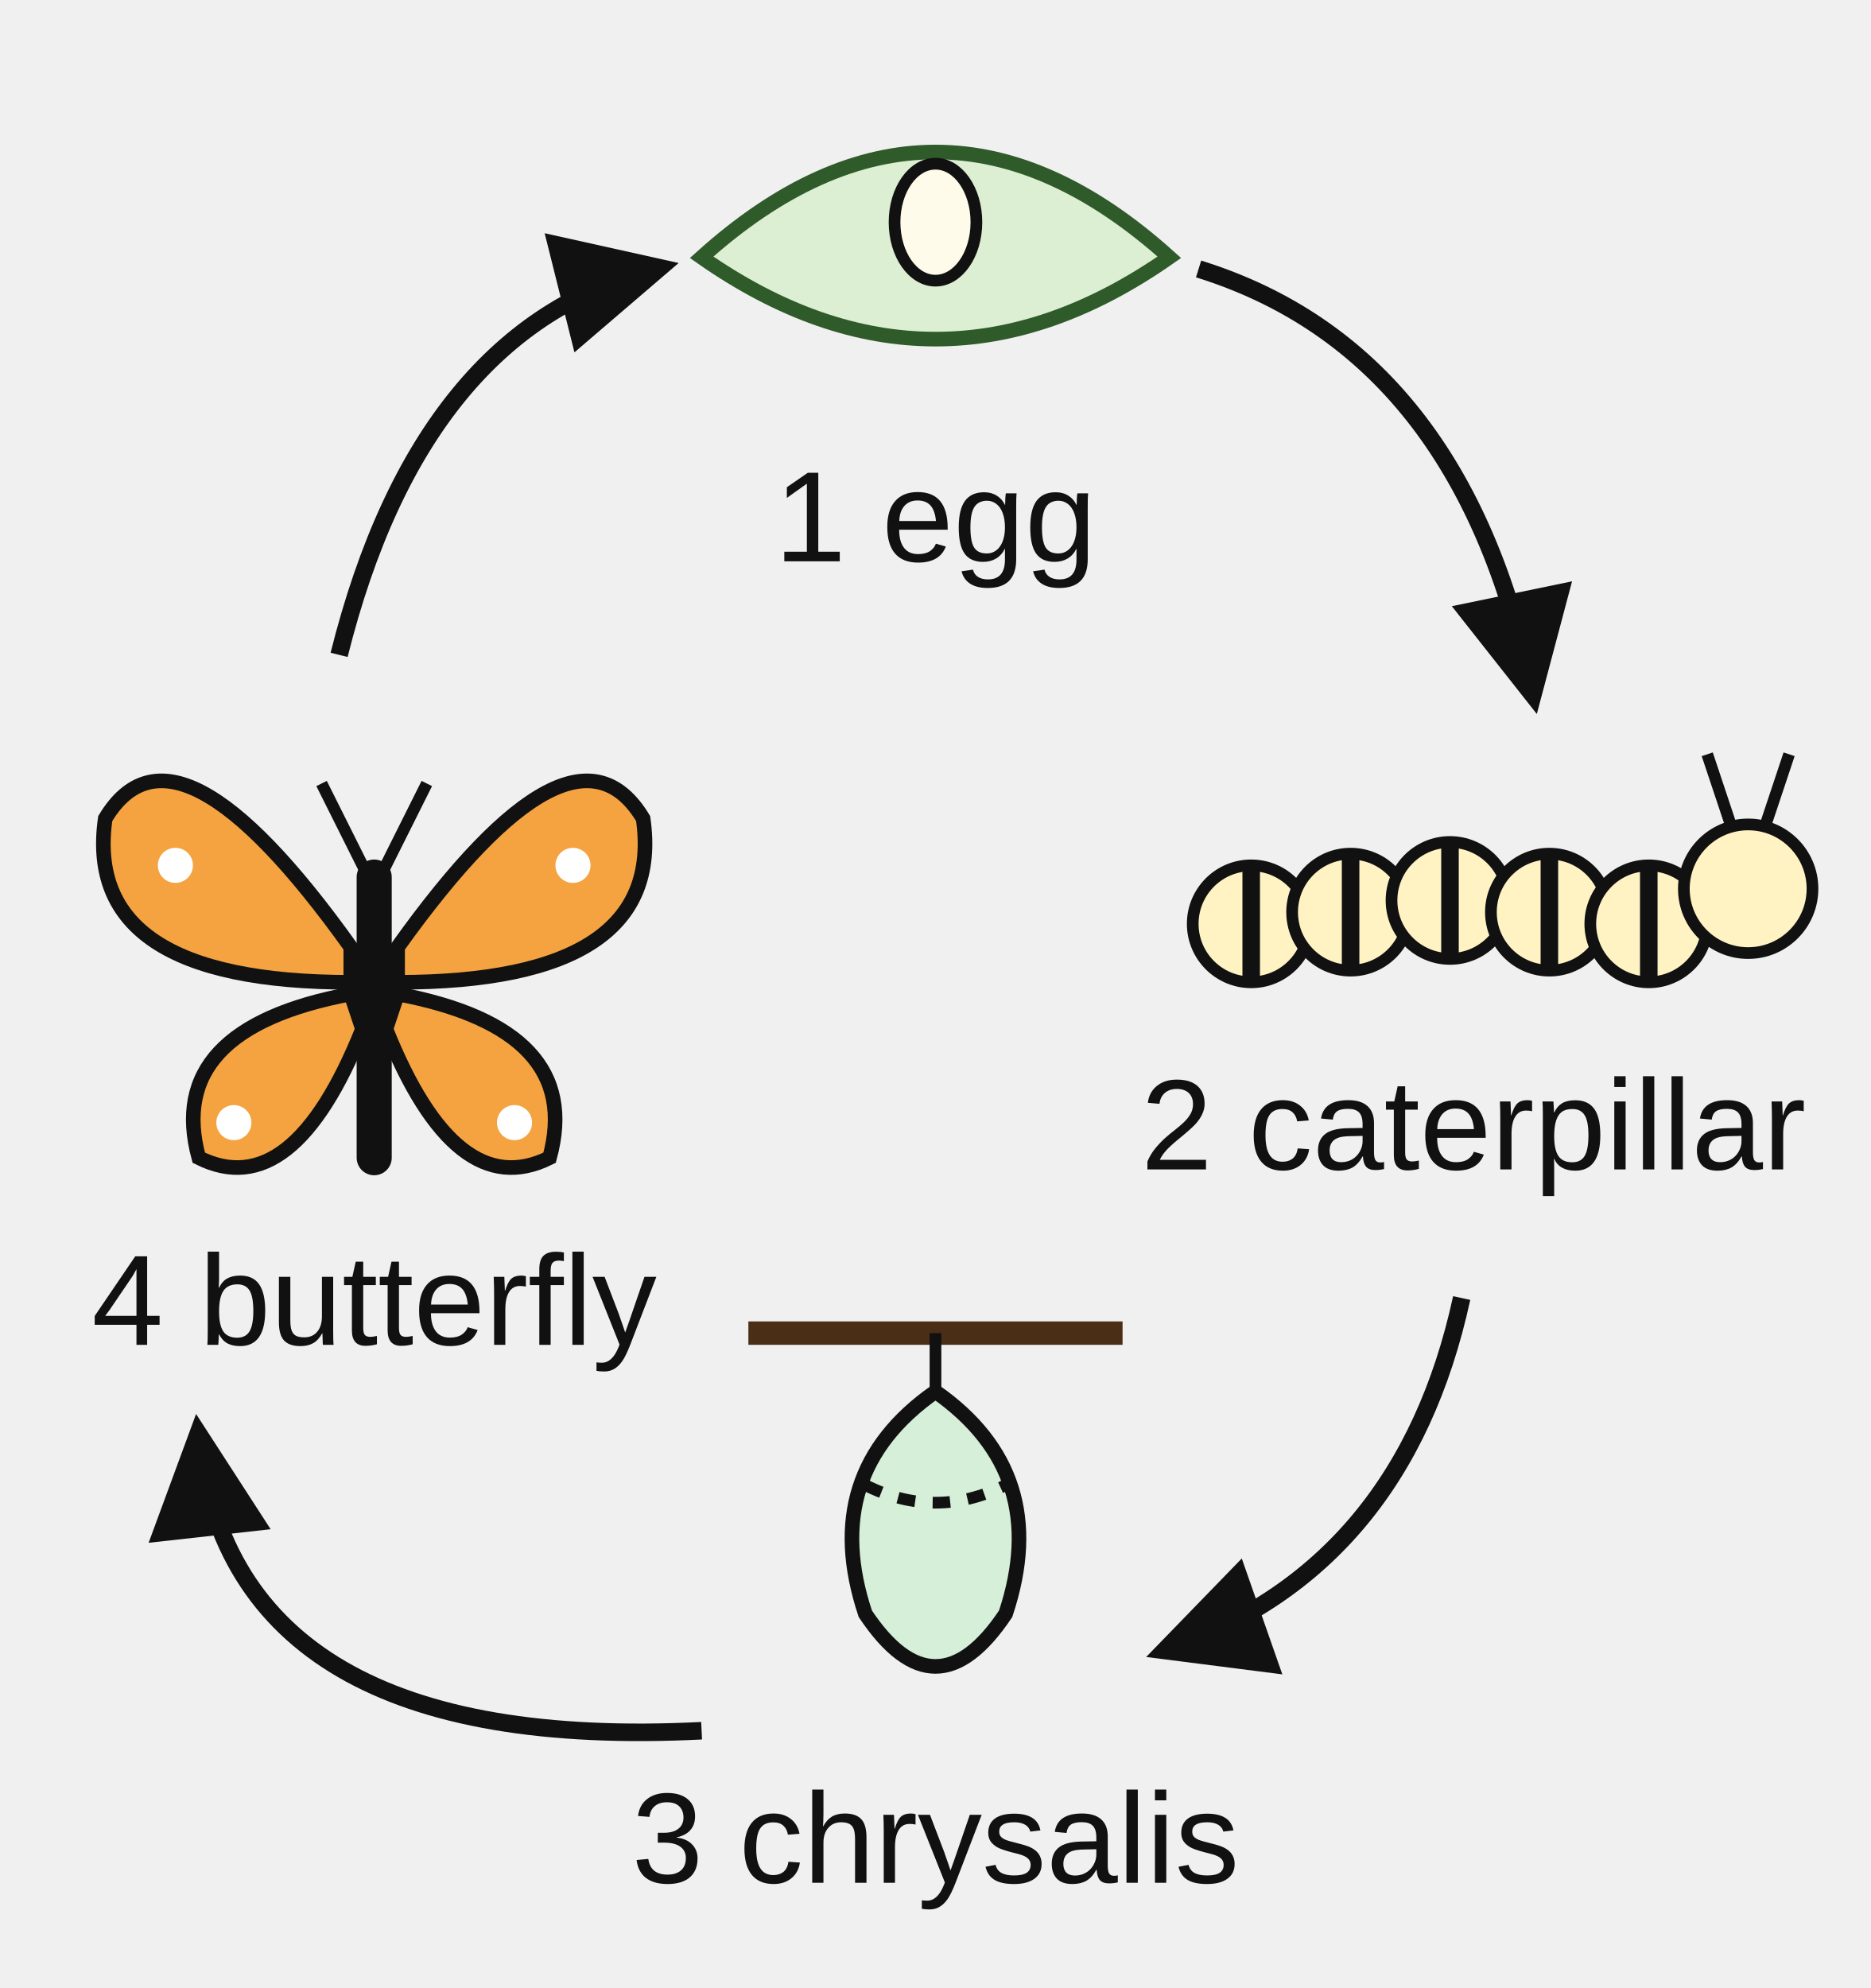
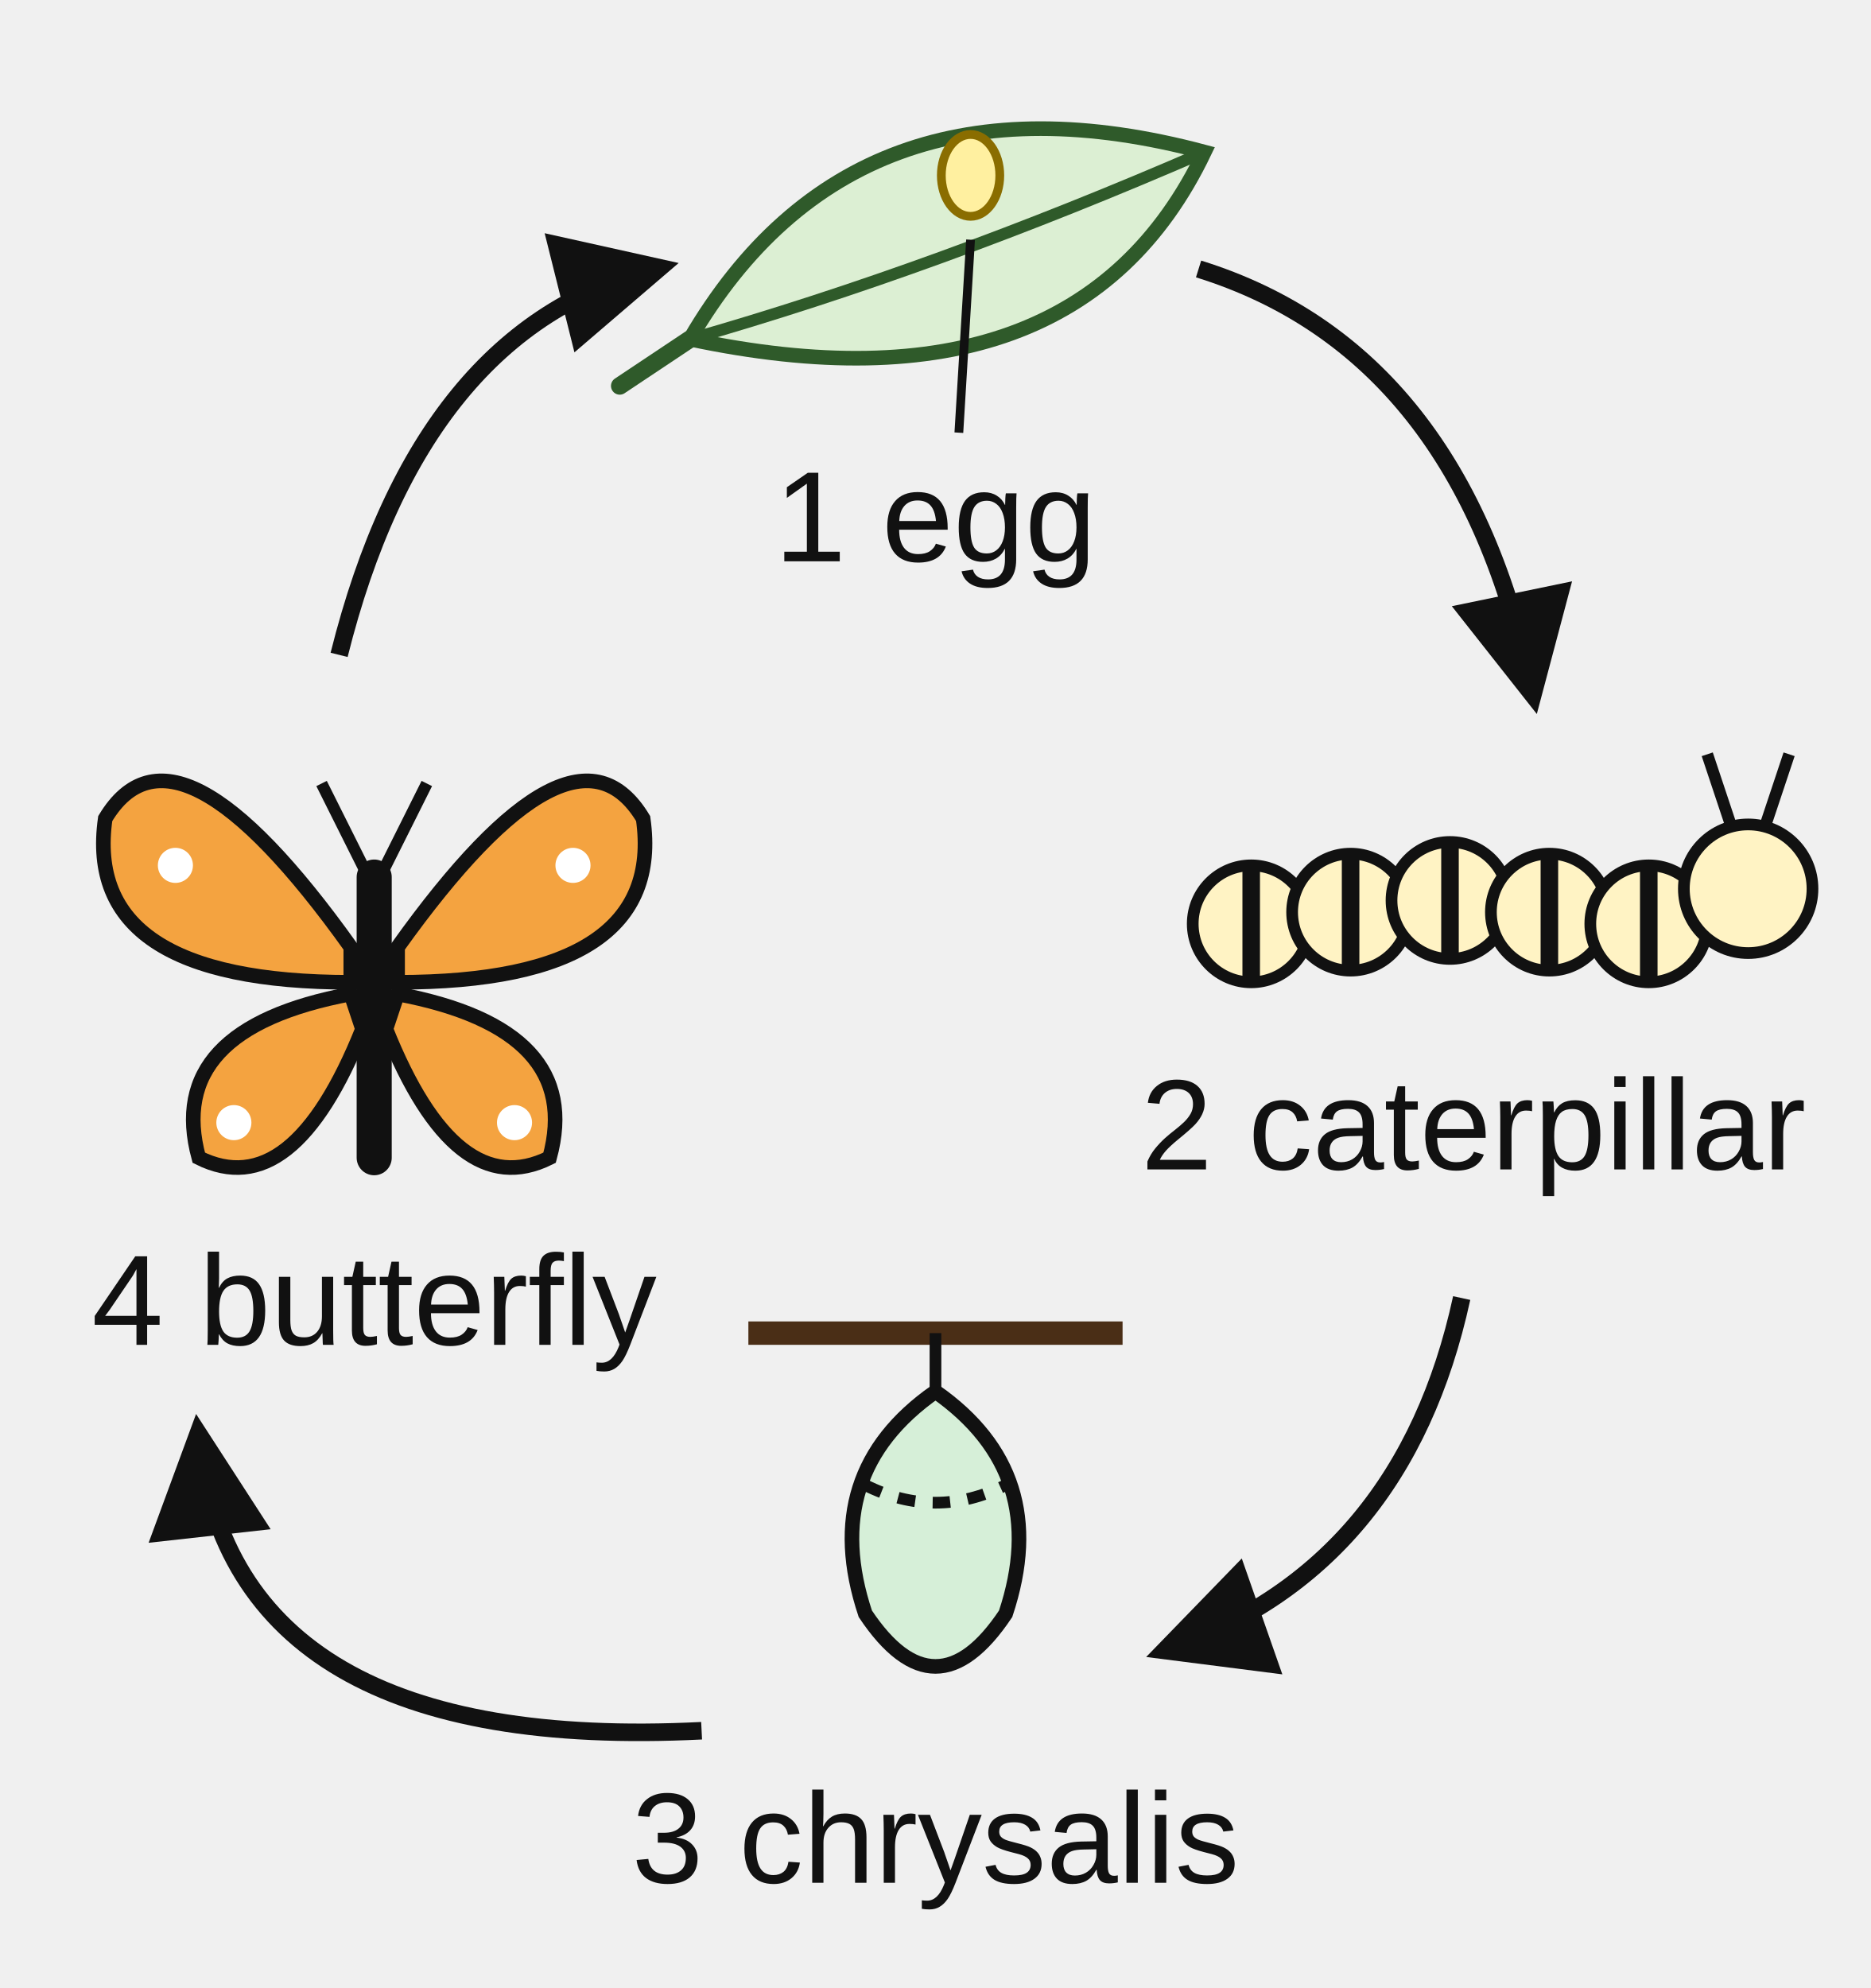
<svg xmlns="http://www.w3.org/2000/svg" viewBox="0 0 320 340" role="img" aria-labelledby="t">
  <defs>
    <marker id="a" viewBox="0 0 10 10" refX="8" refY="5" markerWidth="7" markerHeight="7" orient="auto">
      <path d="M0 0 L10 5 L0 10 Z" fill="#111" />
    </marker>
  </defs>
  <g fill="none" stroke="#111" stroke-width="3" marker-end="url(#a)">
    <path d="M205 46 Q250 60 262 118" />
    <path d="M250 222 Q240 268 200 282" />
    <path d="M120 296 Q40 300 34 246" />
    <path d="M58 112 Q72 56 112 46" />
  </g>
-   <path d="M120 44 Q160 8 200 44 Q160 72 120 44 Z" fill="#DCEFD3" stroke="#2F5A2A" stroke-width="2.5" />
-   <ellipse cx="160" cy="38" rx="7" ry="10" fill="#FFFBEA" stroke="#111" stroke-width="2" />
+   <path d="M118 58 Q146 10 206 26 Q184 72 118 58 Z" fill="#DCEFD3" stroke="#2F5A2A" stroke-width="2.5" />
+   <path d="M118 58 Q160 46 206 26" fill="none" stroke="#2F5A2A" stroke-width="2" />
+   <path d="M118 58 l-12 8" stroke="#2F5A2A" stroke-width="3" stroke-linecap="round" />
+   <ellipse cx="166" cy="30" rx="5" ry="7" fill="#FFF0A0" stroke="#8A6D00" stroke-width="1.5" />
+   <path d="M164 74 L166 41" stroke="#111" stroke-width="1.5" />
  <g fill="#FFF3C4" stroke="#111" stroke-width="2">
    <circle cx="214" cy="158" r="10" />
    <circle cx="231" cy="156" r="10" />
    <circle cx="248" cy="154" r="10" />
    <circle cx="265" cy="156" r="10" />
    <circle cx="282" cy="158" r="10" />
    <circle cx="299" cy="152" r="11" />
  </g>
  <g stroke="#111" stroke-width="3">
    <path d="M214 148 v20 M231 146 v20 M248 144 v20 M265 146 v20 M282 148 v20" />
  </g>
  <path d="M302 141 l4 -12 M296 141 l-4 -12" stroke="#111" stroke-width="2" />
  <path d="M128 228 H192" stroke="#4A2E16" stroke-width="4" />
  <path d="M160 228 V238" stroke="#111" stroke-width="2" />
  <path d="M160 238 Q180 252 172 276 Q160 294 148 276 Q140 252 160 238 Z" fill="#D6EFD8" stroke="#111" stroke-width="2.5" />
  <path d="M148 254 Q160 260 172 254" fill="none" stroke="#111" stroke-width="2" stroke-dasharray="3 3" />
  <g stroke="#111" stroke-width="2.5" fill="#F4A340">
    <path d="M60 162 Q30 120 18 140 Q14 168 60 168 Z" />
    <path d="M68 162 Q98 120 110 140 Q114 168 68 168 Z" />
    <path d="M60 170 Q28 176 34 198 Q50 206 62 176 Z" />
    <path d="M68 170 Q100 176 94 198 Q78 206 66 176 Z" />
  </g>
  <g fill="#fff">
    <circle cx="30" cy="148" r="3" />
    <circle cx="98" cy="148" r="3" />
    <circle cx="40" cy="192" r="3" />
    <circle cx="88" cy="192" r="3" />
  </g>
  <path d="M64 150 V198" stroke="#111" stroke-width="6" stroke-linecap="round" />
  <path d="M63 150 l-8 -16 M65 150 l8 -16" stroke="#111" stroke-width="2" />
  <g font-family="Arial, Helvetica, sans-serif" font-size="22" fill="#111" text-anchor="middle">
    <text x="160" y="96">1 egg</text>
    <text x="252" y="200">2 caterpillar</text>
    <text x="160" y="322">3 chrysalis</text>
    <text x="64" y="230">4 butterfly</text>
  </g>
</svg>
